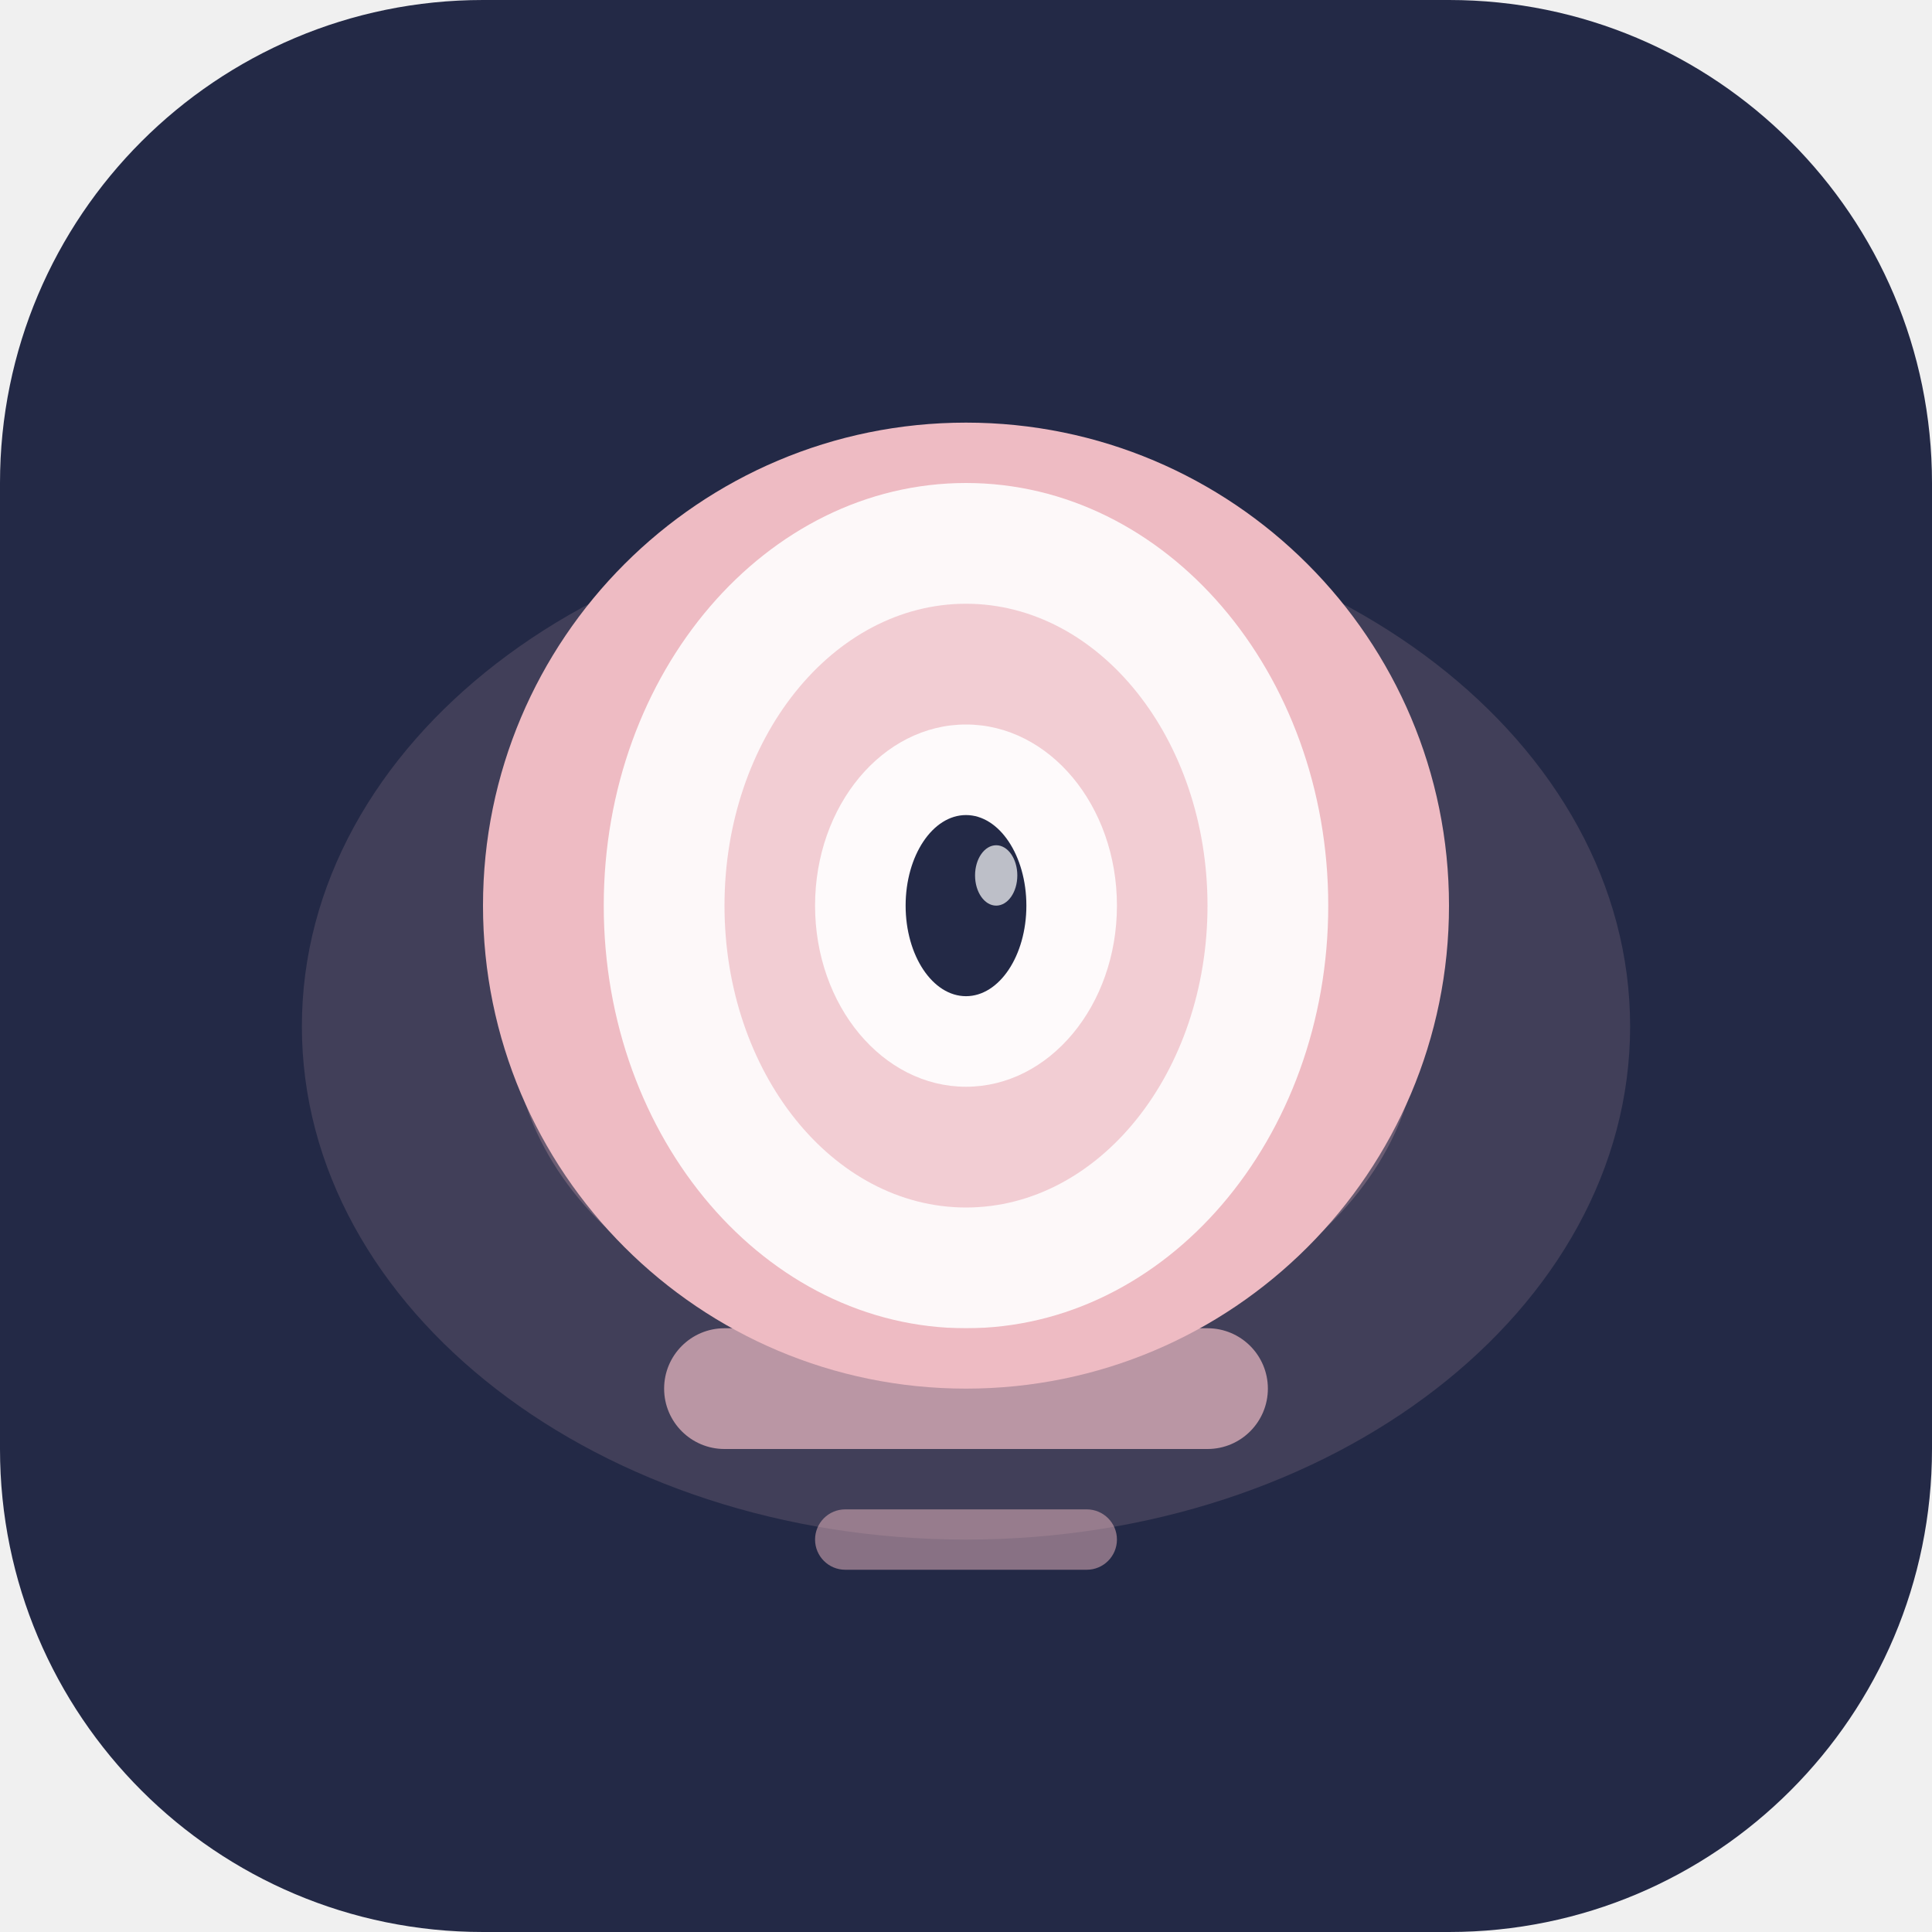
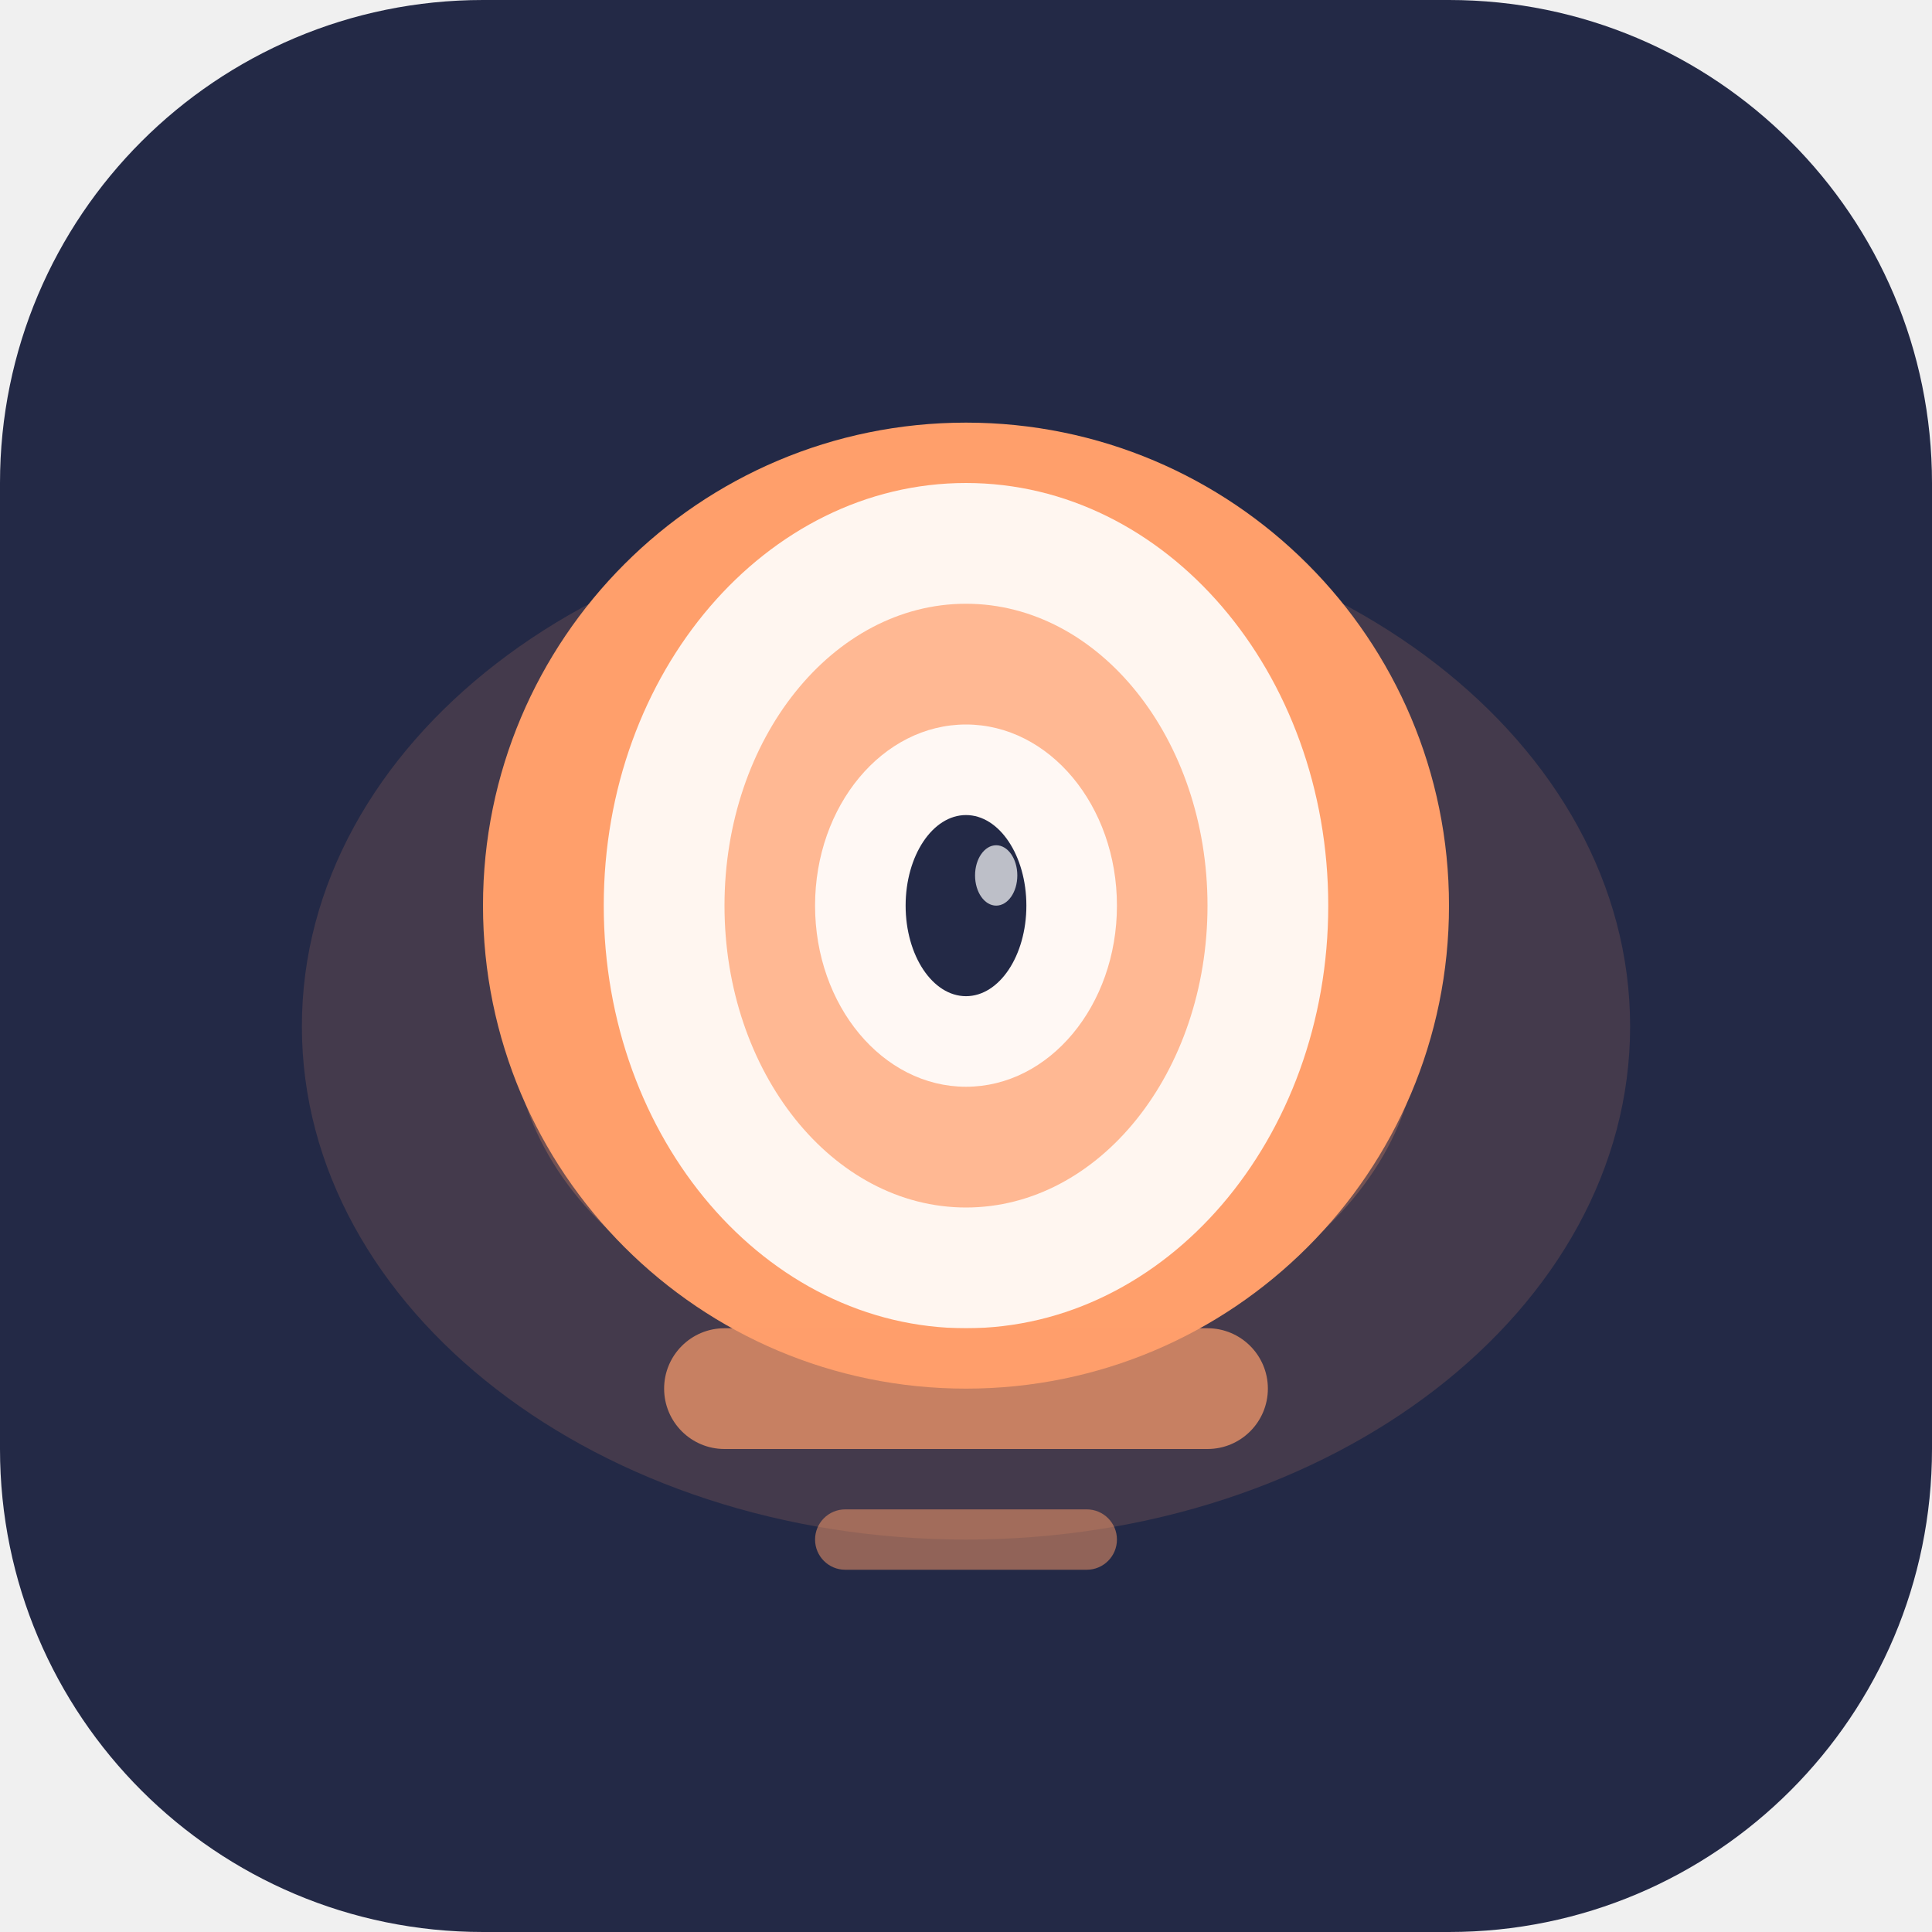
<svg xmlns="http://www.w3.org/2000/svg" width="64" height="64" viewBox="0 0 64 64" fill="none">
  <rect width="64" height="64" rx="16" fill="#232946" />
-   <ellipse cx="32" cy="34" rx="22" ry="17" fill="#eebbc3" fill-opacity="0.15" />
-   <ellipse cx="32" cy="34" rx="15" ry="11" fill="#eebbc3" fill-opacity="0.25" />
+   <ellipse cx="32" cy="34" rx="22" ry="17" fill="#FF9F6B" fill-opacity="0.15" />
+   <ellipse cx="32" cy="34" rx="15" ry="11" fill="#FF9F6B" fill-opacity="0.25" />
  <g>
-     <circle cx="32" cy="30" r="16" fill="#eebbc3" />
+     <circle cx="32" cy="30" r="16" fill="#FF9F6B" />
    <ellipse cx="32" cy="30" rx="12" ry="14" fill="#fff" fill-opacity="0.9" />
-     <ellipse cx="32" cy="30" rx="8" ry="10" fill="#eebbc3" fill-opacity="0.7" />
+     <ellipse cx="32" cy="30" rx="8" ry="10" fill="#FF9F6B" fill-opacity="0.7" />
    <ellipse cx="32" cy="30" rx="5" ry="6" fill="#fff" fill-opacity="0.9" />
    <ellipse cx="32" cy="30" rx="2" ry="3" fill="#232946" />
    <ellipse cx="33" cy="29" rx="0.7" ry="1" fill="#fff" fill-opacity="0.7" />
  </g>
-   <rect x="22" y="44" width="20" height="4" rx="2" fill="#eebbc3" fill-opacity="0.7" />
-   <rect x="27" y="50" width="10" height="2" rx="1" fill="#eebbc3" fill-opacity="0.5" />
+   <rect x="22" y="44" width="20" height="4" rx="2" fill="#FF9F6B" fill-opacity="0.7" />
+   <rect x="27" y="50" width="10" height="2" rx="1" fill="#FF9F6B" fill-opacity="0.5" />
</svg>
